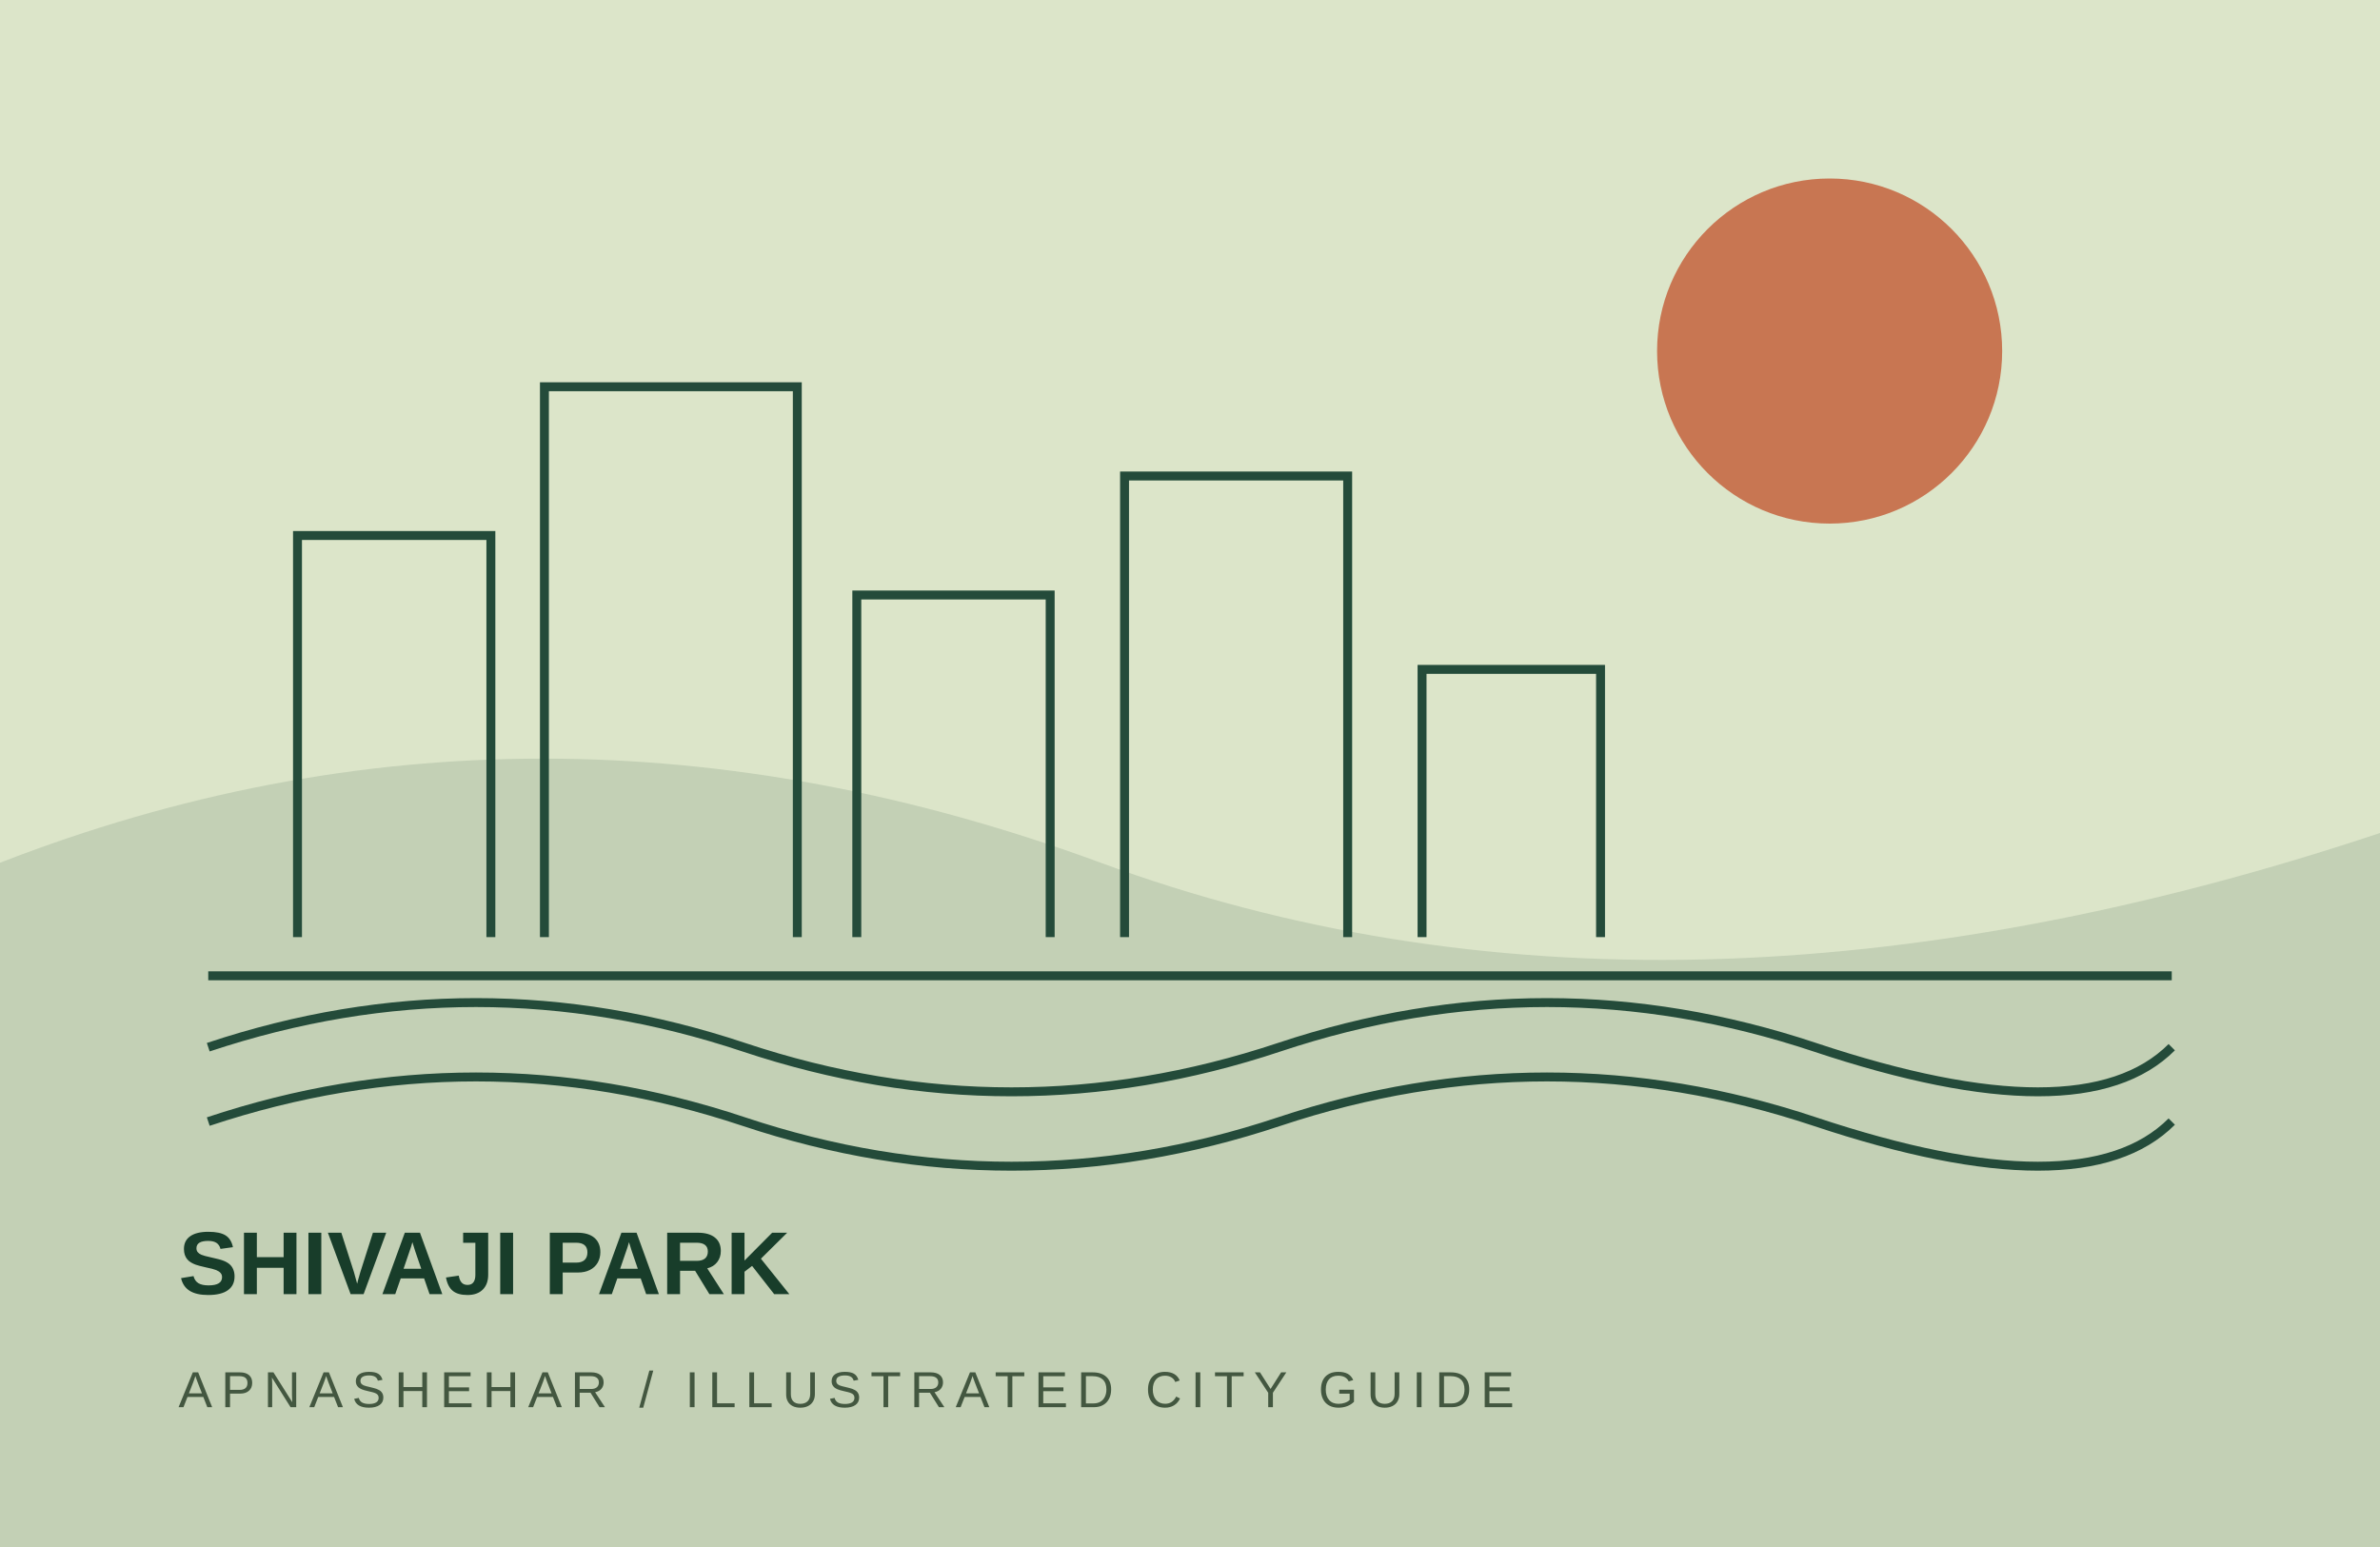
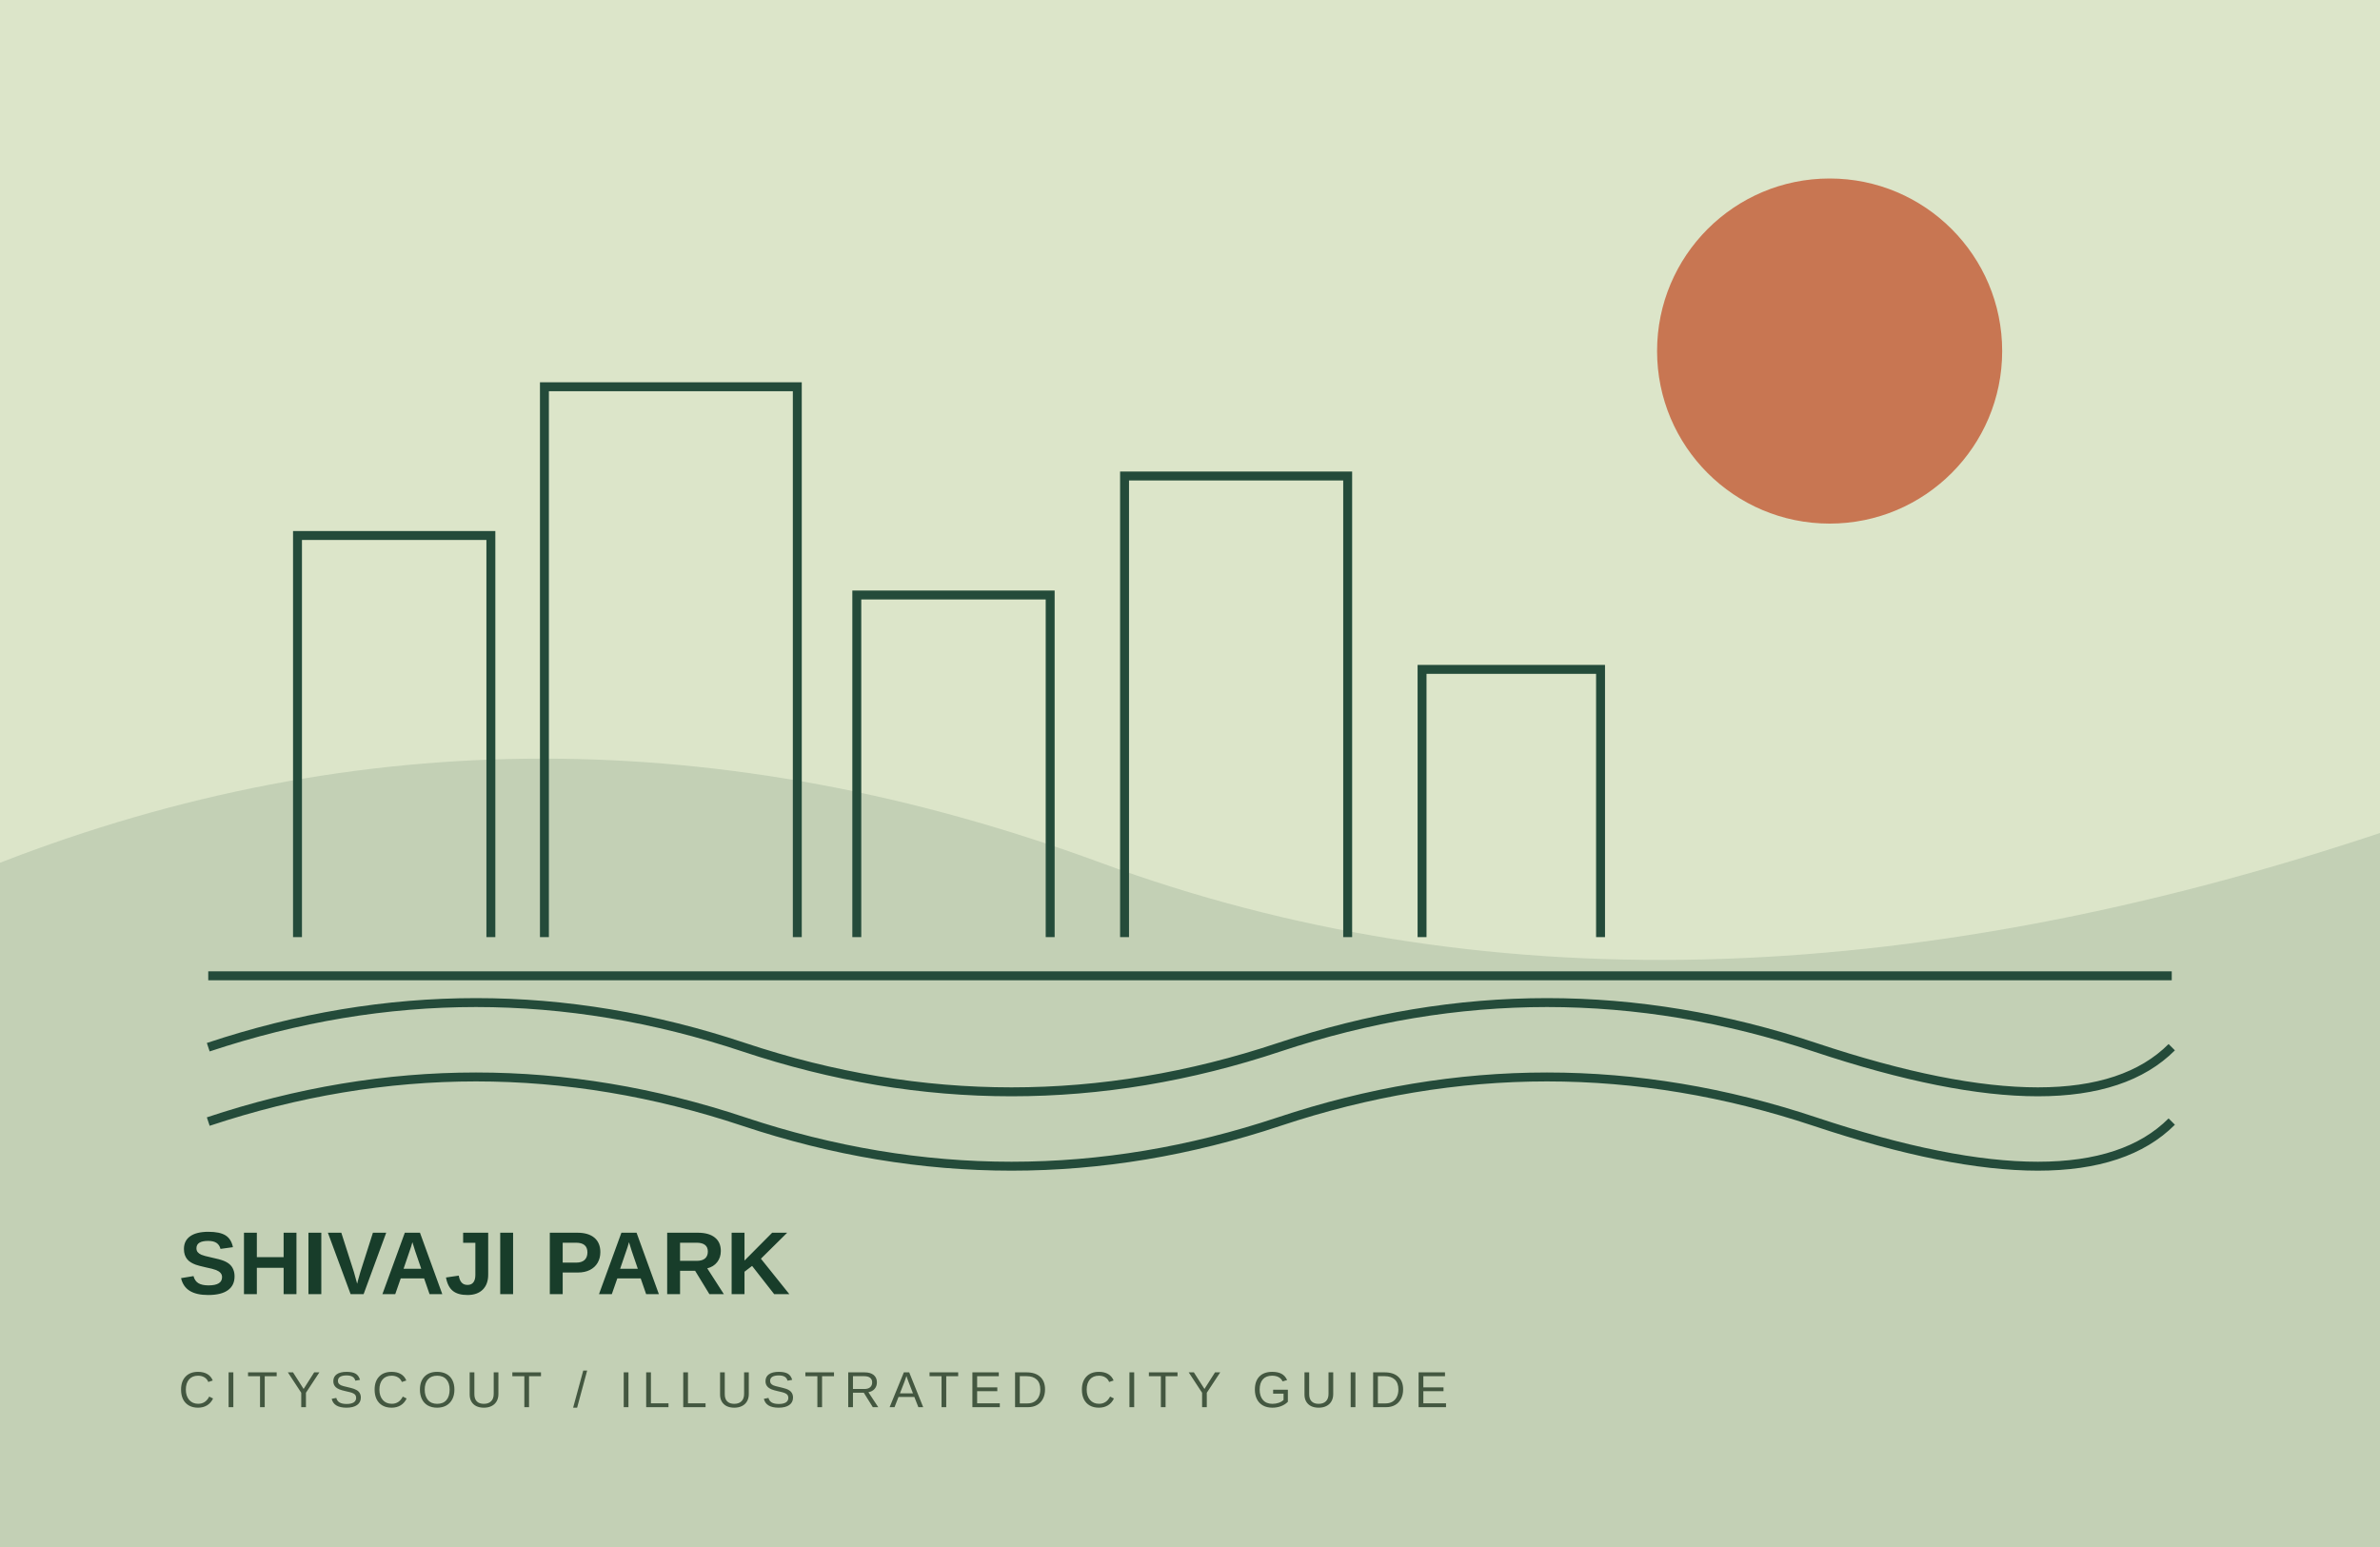
<svg xmlns="http://www.w3.org/2000/svg" width="800" height="520" viewBox="0 0 800 520">
  <rect width="800" height="520" fill="#dce5c9" />
  <circle cx="615" cy="118" r="58" fill="#c35a35" opacity=".8" />
  <path d="M0 290 Q180 220 370 290 T800 280V520H0Z" fill="#244b3a" opacity=".14" />
  <g fill="none" stroke="#244b3a" stroke-width="3">
    <path d="M100 315V180h65v135m18 0V130h85v185m20 0V200h65v115m25 0V160h75v155m25 0V225h60v90M70 328h660" />
    <path d="M70 352q90-30 180 0t180 0t180 0t120 0M70 377q90-30 180 0t180 0t180 0t120 0" />
  </g>
  <text x="60" y="435" font-family="Arial,sans-serif" font-size="30" font-weight="700" fill="#183d2a">SHIVAJI PARK</text>
-   <text x="60" y="473" font-family="Arial,sans-serif" font-size="17" letter-spacing="3" fill="#435740">APNASHEHAR / ILLUSTRATED CITY GUIDE</text>
+   <text x="60" y="473" font-family="Arial,sans-serif" font-size="17" letter-spacing="3" fill="#435740">CITYSCOUT / ILLUSTRATED CITY GUIDE</text>
</svg>
